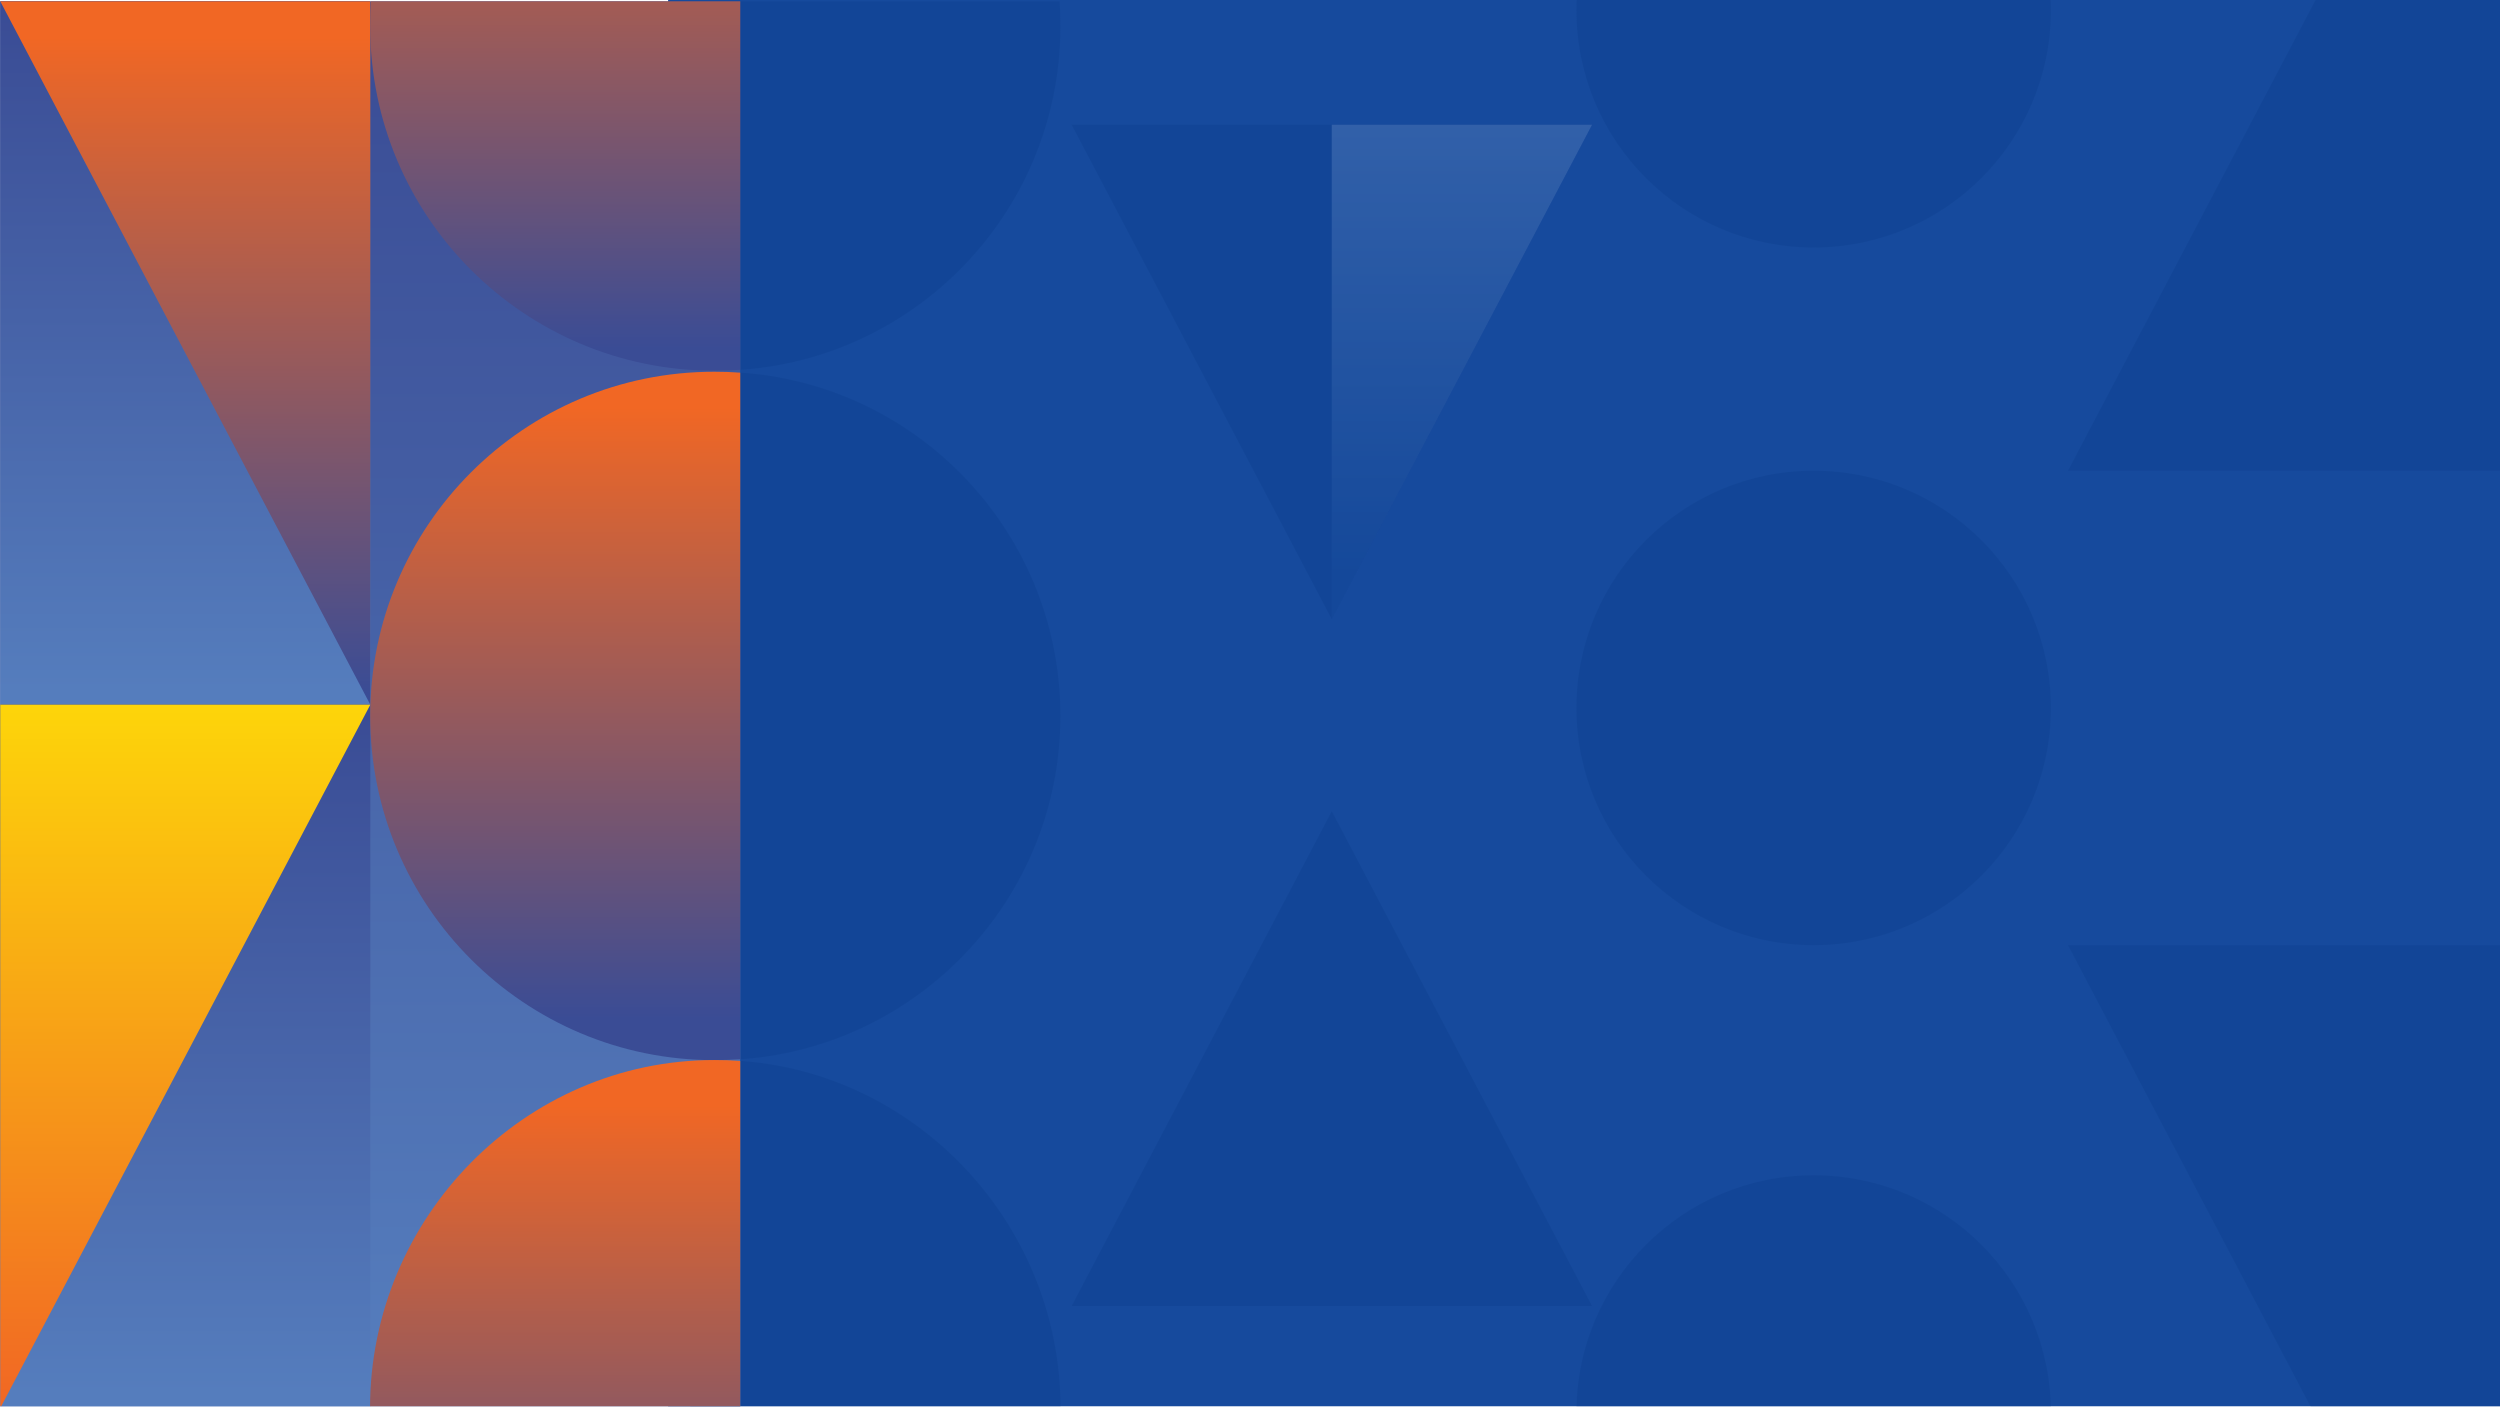
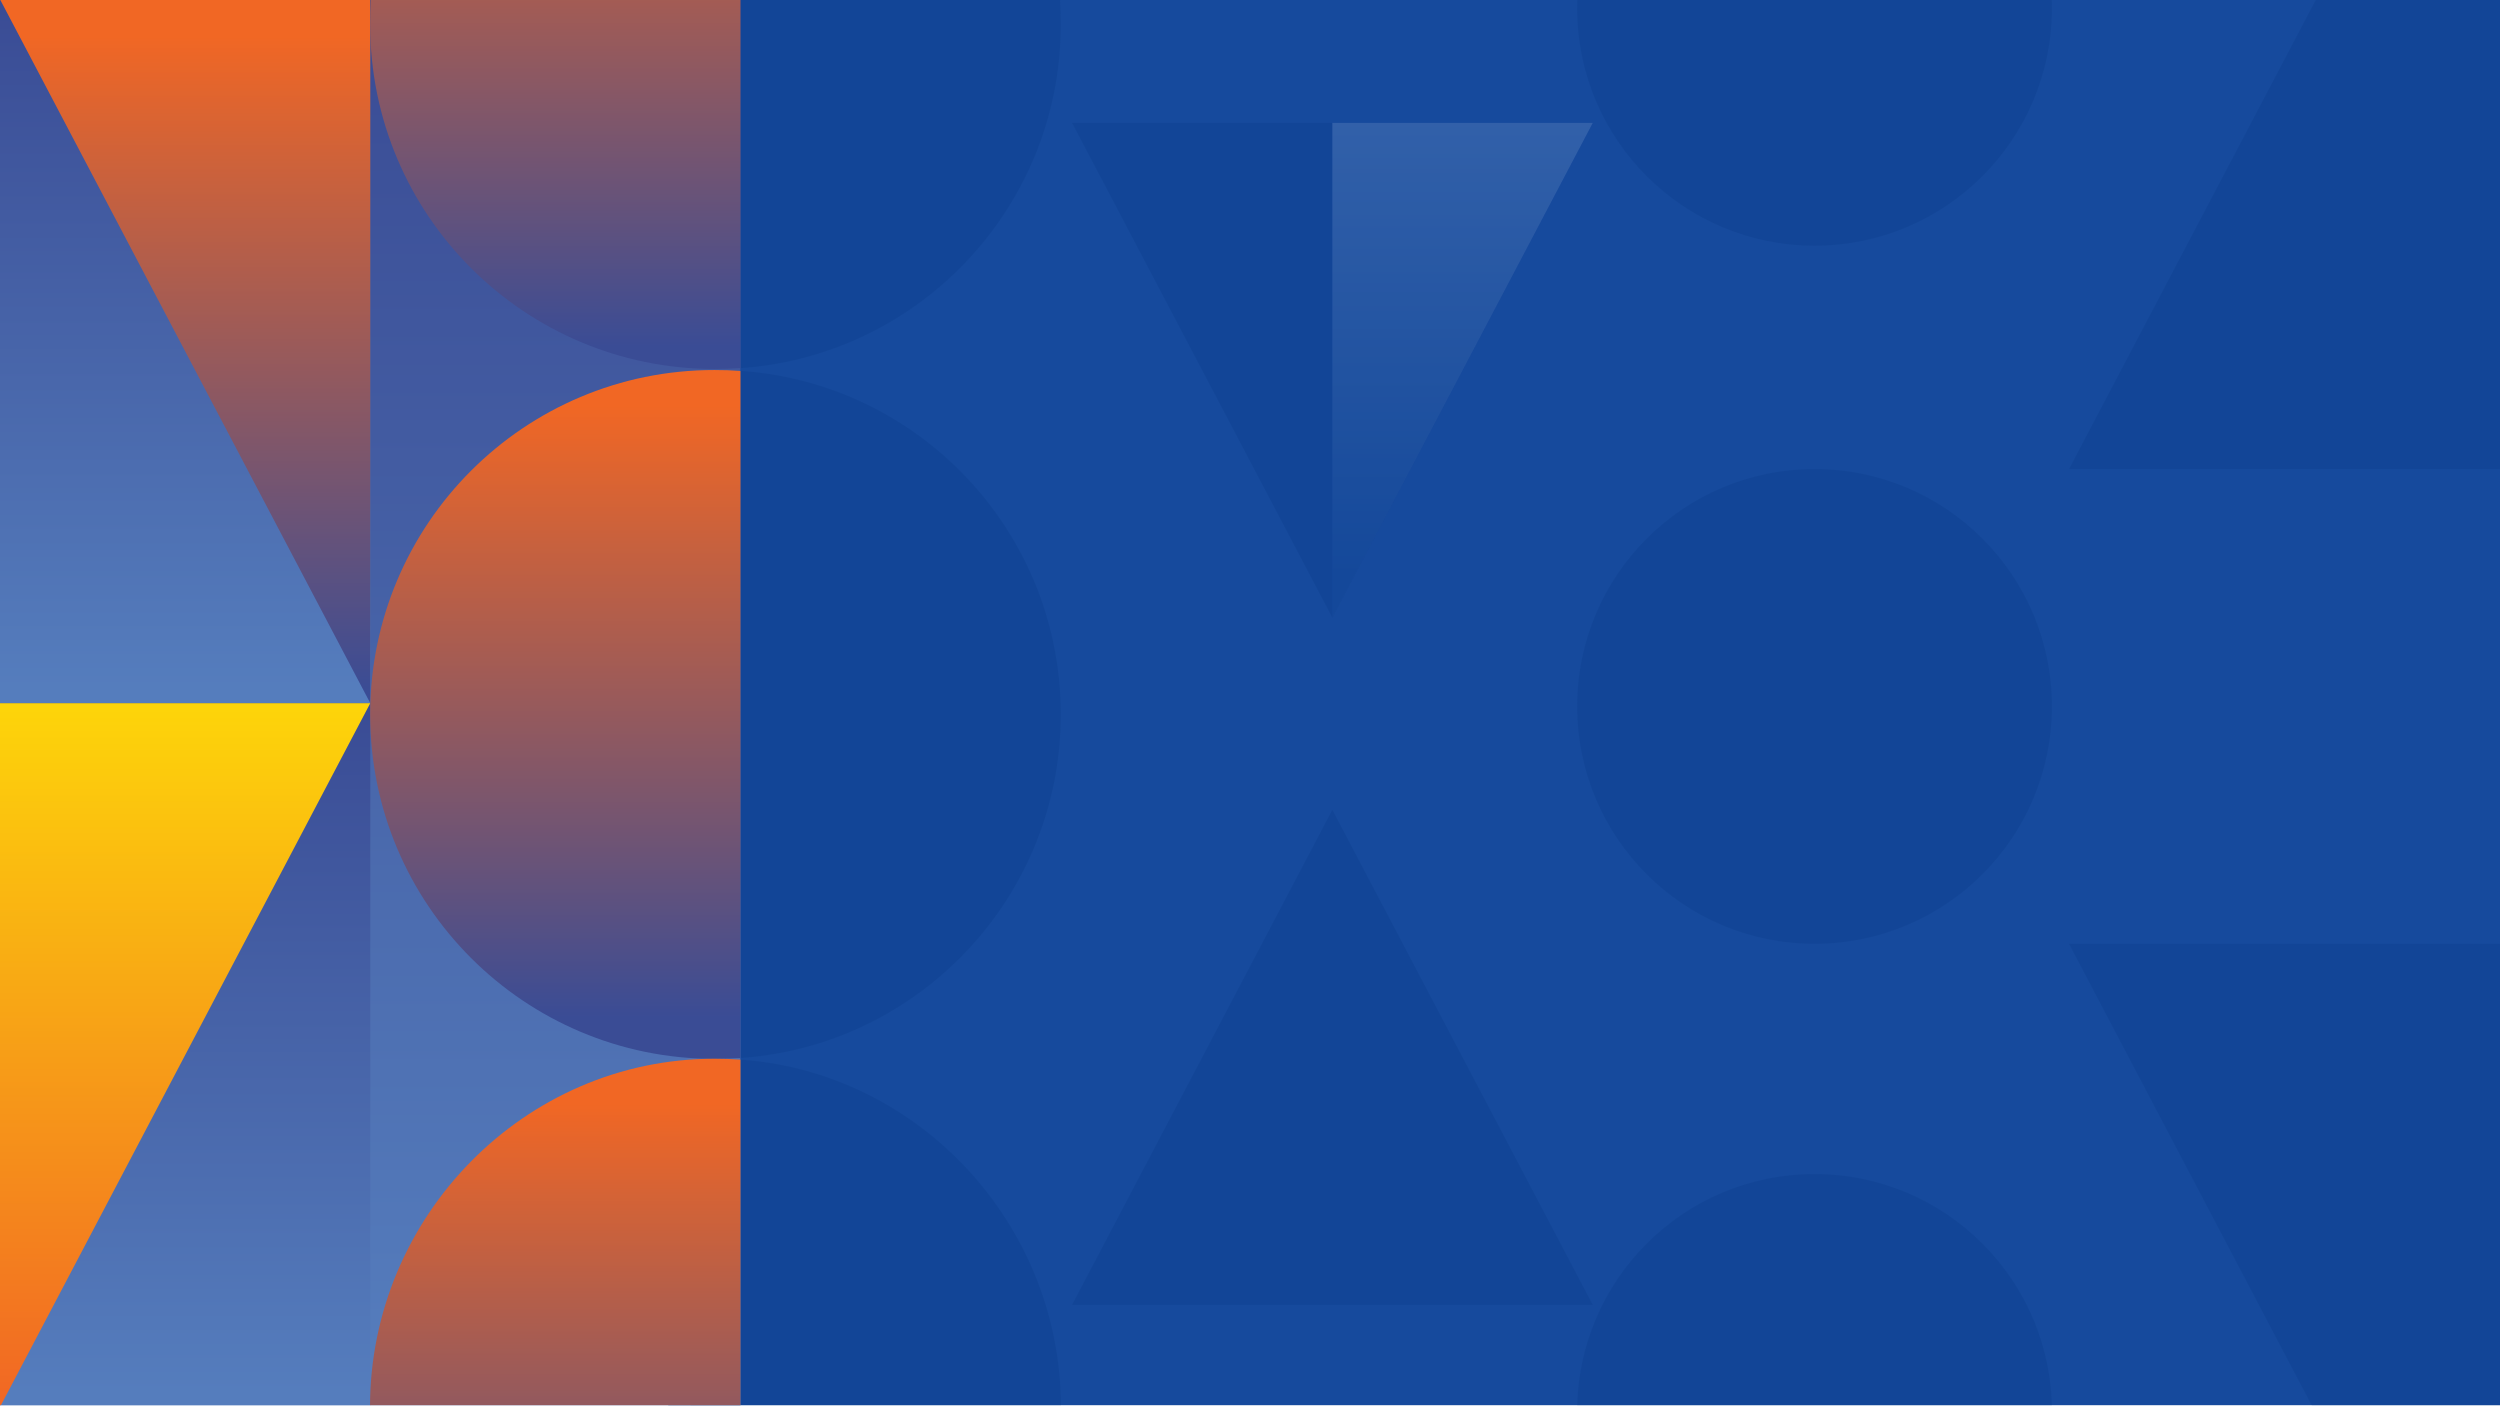
- <svg xmlns="http://www.w3.org/2000/svg" xmlns:xlink="http://www.w3.org/1999/xlink" version="1.1" id="Layer_1" x="0px" y="0px" viewBox="0 0 1920 1080" style="enable-background:new 0 0 1920 1080;" xml:space="preserve">
+ <svg xmlns="http://www.w3.org/2000/svg" xmlns:xlink="http://www.w3.org/1999/xlink" version="1.1" id="Layer_1" x="0px" y="0px" viewBox="0 0 1918.8 1078.5" style="enable-background:new 0 0 1918.8 1078.5;" xml:space="preserve">
  <style type="text/css">
	.st0{clip-path:url(#SVGID_2_);}
	.st1{clip-path:url(#SVGID_4_);}
- 	.st2{fill:#164A9D;}
- 	.st3{opacity:0.4;fill:#0D3F8E;enable-background:new    ;}
- 	.st4{fill:url(#SVGID_5_);}
- 	.st5{fill:url(#SVGID_6_);}
- 	.st6{fill:url(#SVGID_7_);}
- 	.st7{fill:url(#SVGID_8_);}
- 	.st8{fill:url(#SVGID_9_);}
- 	.st9{fill:url(#SVGID_10_);}
- 	.st10{fill:url(#SVGID_11_);}
- 	.st11{fill:url(#SVGID_12_);}
- 	.st12{opacity:0.6;fill:url(#SVGID_13_);enable-background:new    ;}
+ 	.st2{clip-path:url(#SVGID_6_);}
+ 	.st3{fill:#164A9D;}
+ 	.st4{opacity:0.4;fill:#0D3F8E;enable-background:new    ;}
+ 	.st5{fill:url(#SVGID_7_);}
+ 	.st6{fill:url(#SVGID_8_);}
+ 	.st7{fill:url(#SVGID_9_);}
+ 	.st8{fill:url(#SVGID_10_);}
+ 	.st9{fill:url(#SVGID_11_);}
+ 	.st10{fill:url(#SVGID_12_);}
+ 	.st11{fill:url(#SVGID_13_);}
+ 	.st12{fill:url(#SVGID_14_);}
+ 	.st13{opacity:0.6;fill:url(#SVGID_15_);enable-background:new    ;}
</style>
  <g>
    <defs>
-       <rect id="SVGID_1_" width="1920" height="1080" />
+       <rect id="SVGID_1_" width="1918.8" height="1078.5" />
    </defs>
    <clipPath id="SVGID_2_">
      <use xlink:href="#SVGID_1_" style="overflow:visible;" />
    </clipPath>
    <g class="st0">
      <g>
        <defs>
-           <rect id="SVGID_3_" x="-1" width="1931.4" height="1080" />
+           <rect id="SVGID_3_" x="-0.2" y="-1.5" width="1920" height="1080" />
        </defs>
        <clipPath id="SVGID_4_">
          <use xlink:href="#SVGID_3_" style="overflow:visible;" />
        </clipPath>
        <g class="st1">
-           <rect x="513.1" y="-0.2" class="st2" width="1419.2" height="1081.6" />
-           <path class="st3" d="M814.4,20.4c0-5.7-0.2-13.7-0.6-19.4H530.2v283c6.6,0.4,13.2,0.7,19.9,0.7      C696,284.7,814.3,166.5,814.4,20.4z" />
-           <path class="st3" d="M814.4,549.8c0-146.1-118.3-264.4-264.3-264.3c-6.7,0-13.3,0.2-19.9,0.7v527.3c6.6,0.4,13.2,0.7,19.9,0.7      C696,814.2,814.4,695.9,814.4,549.8z" />
-           <path class="st3" d="M530.2,1081.3h284.3c0-145.9-118.4-267.2-264.4-267.2c-6.7,0-13.3,0.2-19.9,0.7V1081.3z" />
-           <polygon class="st3" points="2155,361.5 1871.5,-177.1 1588.2,361.5 1871.5,361.5     " />
-           <polygon class="st3" points="2155,725.9 1871.5,1264.7 1588.2,725.9 1871.5,725.9     " />
-           <circle class="st3" cx="1392.9" cy="7.9" r="182.2" />
-           <circle class="st3" cx="1392.9" cy="1084.8" r="182.2" />
-           <circle class="st3" cx="1392.9" cy="543.7" r="182.2" />
-           <polygon class="st3" points="1022.8,95.8 823,95.8 1022.8,475.6 1222.7,95.8     " />
-           <polygon class="st3" points="1022.8,1003 823,1003 1022.8,623 1222.7,1003     " />
-           <linearGradient id="SVGID_5_" gradientUnits="userSpaceOnUse" x1="284.342" y1="2365.033" x2="284.342" y2="1320.437" gradientTransform="matrix(1 0 0 -1 0 2380)">
-             <stop offset="0" style="stop-color:#3A4C95" />
-             <stop offset="1" style="stop-color:#557DBD" />
-           </linearGradient>
-           <rect x="0.2" y="1" class="st4" width="568.3" height="1080.4" />
-           <linearGradient id="SVGID_6_" gradientUnits="userSpaceOnUse" x1="142.292" y1="2372.013" x2="142.292" y2="1849.715" gradientTransform="matrix(1 0 0 -1 0 2380)">
-             <stop offset="0" style="stop-color:#3A4C95" />
-             <stop offset="1" style="stop-color:#557DBD" />
-           </linearGradient>
-           <rect x="0.2" y="1" class="st5" width="284.2" height="540.2" />
-           <linearGradient id="SVGID_7_" gradientUnits="userSpaceOnUse" x1="142.292" y1="1831.834" x2="142.292" y2="1309.536" gradientTransform="matrix(1 0 0 -1 0 2380)">
-             <stop offset="0" style="stop-color:#3A4C95" />
-             <stop offset="1" style="stop-color:#557DBD" />
-           </linearGradient>
-           <rect x="0.2" y="541.2" class="st6" width="284.2" height="540.2" />
-           <linearGradient id="SVGID_8_" gradientUnits="userSpaceOnUse" x1="142.292" y1="1847.471" x2="142.292" y2="2351.076" gradientTransform="matrix(1 0 0 -1 0 2380)">
-             <stop offset="0" style="stop-color:#3A4C95" />
-             <stop offset="1" style="stop-color:#F16724" />
-           </linearGradient>
-           <polyline class="st7" points="0.2,1 284.4,1 284.4,541.2     " />
-           <linearGradient id="SVGID_9_" gradientUnits="userSpaceOnUse" x1="142.292" y1="1834.507" x2="142.292" y2="1300.652" gradientTransform="matrix(1 0 0 -1 0 2380)">
-             <stop offset="0" style="stop-color:#FDD40A" />
-             <stop offset="1" style="stop-color:#F16724" />
-           </linearGradient>
-           <polyline class="st8" points="0.2,1081.4 0.2,541.2 284.4,541.2     " />
-           <linearGradient id="SVGID_10_" gradientUnits="userSpaceOnUse" x1="426.392" y1="2112.37" x2="426.392" y2="2574.594" gradientTransform="matrix(1 0 0 -1 0 2380)">
-             <stop offset="0" style="stop-color:#3A4C95" />
-             <stop offset="1" style="stop-color:#F16724" />
-           </linearGradient>
-           <path class="st9" d="M548.6,284.7c6.7,0,13.3-0.3,19.9-0.7V1H284.9c-0.4,5.7-0.6,13.7-0.6,19.4      C284.4,166.5,402.7,284.7,548.6,284.7z" />
-           <linearGradient id="SVGID_11_" gradientUnits="userSpaceOnUse" x1="426.392" y1="1597.764" x2="426.392" y2="2067.34" gradientTransform="matrix(1 0 0 -1 0 2380)">
-             <stop offset="0" style="stop-color:#3A4C95" />
-             <stop offset="1" style="stop-color:#F16724" />
-           </linearGradient>
-           <path class="st10" d="M548.6,814.2c6.7,0,13.3-0.3,19.9-0.7V286.2c-6.6-0.5-13.2-0.7-19.9-0.7c-146-0.1-264.3,118.2-264.3,264.3      S402.7,814.2,548.6,814.2z" />
-           <linearGradient id="SVGID_12_" gradientUnits="userSpaceOnUse" x1="426.342" y1="1082.91" x2="426.342" y2="1531.246" gradientTransform="matrix(1 0 0 -1 0 2380)">
-             <stop offset="0" style="stop-color:#3A4C95" />
-             <stop offset="1" style="stop-color:#F16724" />
-           </linearGradient>
-           <path class="st11" d="M568.5,814.8c-6.6-0.5-13.2-0.7-19.9-0.7c-146,0-264.4,121.3-264.4,267.2h284.3L568.5,814.8L568.5,814.8z" />
-           <linearGradient id="SVGID_13_" gradientUnits="userSpaceOnUse" x1="1122.742" y1="441.595" x2="1122.742" y2="-3.896">
-             <stop offset="0" style="stop-color:#164A9D" />
-             <stop offset="1" style="stop-color:#557DBD" />
-           </linearGradient>
-           <polyline class="st12" points="1022.8,475.6 1222.7,95.8 1022.8,95.8     " />
+           <g>
+             <g>
+               <defs>
+                 <rect id="SVGID_5_" x="-1.2" y="-1.5" width="1931.4" height="1080" />
+               </defs>
+               <clipPath id="SVGID_6_">
+                 <use xlink:href="#SVGID_5_" style="overflow:visible;" />
+               </clipPath>
+               <g class="st2">
+                 <rect x="512.9" y="-1.7" class="st3" width="1419.2" height="1081.6" />
+                 <path class="st4" d="M814.2,18.9c0-5.7-0.2-13.7-0.6-19.4H530v283c6.6,0.4,13.2,0.7,19.9,0.7         C695.8,283.2,814.1,165,814.2,18.9z" />
+                 <path class="st4" d="M814.2,548.3c0-146.1-118.3-264.4-264.3-264.3c-6.7,0-13.3,0.2-19.9,0.7V812c6.6,0.4,13.2,0.7,19.9,0.7         C695.8,812.7,814.2,694.4,814.2,548.3z" />
+                 <path class="st4" d="M530,1079.8h284.3c0-145.9-118.4-267.2-264.4-267.2c-6.7,0-13.3,0.2-19.9,0.7L530,1079.8L530,1079.8z" />
+                 <polygon class="st4" points="2154.8,360 1871.3,-178.6 1588,360 1871.3,360        " />
+                 <polygon class="st4" points="2154.8,724.4 1871.3,1263.2 1588,724.4 1871.3,724.4        " />
+                 <circle class="st4" cx="1392.7" cy="6.4" r="182.2" />
+                 <circle class="st4" cx="1392.7" cy="1083.3" r="182.2" />
+                 <circle class="st4" cx="1392.7" cy="542.2" r="182.2" />
+                 <polygon class="st4" points="1022.6,94.3 822.8,94.3 1022.6,474.1 1222.5,94.3        " />
+                 <polygon class="st4" points="1022.6,1001.5 822.8,1001.5 1022.6,621.5 1222.5,1001.5        " />
+                 <linearGradient id="SVGID_7_" gradientUnits="userSpaceOnUse" x1="284.105" y1="-2316.53" x2="284.105" y2="-1271.934" gradientTransform="matrix(1 0 0 1 0 2330)">
+                   <stop offset="0" style="stop-color:#3A4C95" />
+                   <stop offset="1" style="stop-color:#557DBD" />
+                 </linearGradient>
+                 <rect x="0" y="-0.5" class="st5" width="568.3" height="1080.4" />
+                 <linearGradient id="SVGID_8_" gradientUnits="userSpaceOnUse" x1="142.055" y1="-2323.51" x2="142.055" y2="-1801.212" gradientTransform="matrix(1 0 0 1 0 2330)">
+                   <stop offset="0" style="stop-color:#3A4C95" />
+                   <stop offset="1" style="stop-color:#557DBD" />
+                 </linearGradient>
+                 <rect x="0" y="-0.5" class="st6" width="284.2" height="540.2" />
+                 <linearGradient id="SVGID_9_" gradientUnits="userSpaceOnUse" x1="142.055" y1="-1783.331" x2="142.055" y2="-1261.033" gradientTransform="matrix(1 0 0 1 0 2330)">
+                   <stop offset="0" style="stop-color:#3A4C95" />
+                   <stop offset="1" style="stop-color:#557DBD" />
+                 </linearGradient>
+                 <rect x="0" y="539.7" class="st7" width="284.2" height="540.2" />
+                 <linearGradient id="SVGID_10_" gradientUnits="userSpaceOnUse" x1="142.055" y1="-1798.968" x2="142.055" y2="-2302.573" gradientTransform="matrix(1 0 0 1 0 2330)">
+                   <stop offset="0" style="stop-color:#3A4C95" />
+                   <stop offset="1" style="stop-color:#F16724" />
+                 </linearGradient>
+                 <polyline class="st8" points="0,-0.5 284.2,-0.5 284.2,539.7        " />
+                 <linearGradient id="SVGID_11_" gradientUnits="userSpaceOnUse" x1="142.055" y1="-1786.004" x2="142.055" y2="-1252.149" gradientTransform="matrix(1 0 0 1 0 2330)">
+                   <stop offset="0" style="stop-color:#FDD40A" />
+                   <stop offset="1" style="stop-color:#F16724" />
+                 </linearGradient>
+                 <polyline class="st9" points="0,1079.9 0,539.7 284.2,539.7        " />
+                 <linearGradient id="SVGID_12_" gradientUnits="userSpaceOnUse" x1="426.155" y1="-2063.867" x2="426.155" y2="-2526.091" gradientTransform="matrix(1 0 0 1 0 2330)">
+                   <stop offset="0" style="stop-color:#3A4C95" />
+                   <stop offset="1" style="stop-color:#F16724" />
+                 </linearGradient>
+                 <path class="st10" d="M548.4,283.2c6.7,0,13.3-0.3,19.9-0.7v-283H284.7c-0.4,5.7-0.6,13.7-0.6,19.4         C284.2,165,402.5,283.2,548.4,283.2z" />
+                 <linearGradient id="SVGID_13_" gradientUnits="userSpaceOnUse" x1="426.155" y1="-1549.262" x2="426.155" y2="-2018.837" gradientTransform="matrix(1 0 0 1 0 2330)">
+                   <stop offset="0" style="stop-color:#3A4C95" />
+                   <stop offset="1" style="stop-color:#F16724" />
+                 </linearGradient>
+                 <path class="st11" d="M548.4,812.7c6.7,0,13.3-0.3,19.9-0.7V284.7c-6.6-0.5-13.2-0.7-19.9-0.7         c-146-0.1-264.3,118.2-264.3,264.3S402.5,812.7,548.4,812.7z" />
+                 <linearGradient id="SVGID_14_" gradientUnits="userSpaceOnUse" x1="426.105" y1="-1034.407" x2="426.105" y2="-1482.743" gradientTransform="matrix(1 0 0 1 0 2330)">
+                   <stop offset="0" style="stop-color:#3A4C95" />
+                   <stop offset="1" style="stop-color:#F16724" />
+                 </linearGradient>
+                 <path class="st12" d="M568.3,813.3c-6.6-0.5-13.2-0.7-19.9-0.7c-146,0-264.4,121.3-264.4,267.2h284.3V813.3L568.3,813.3z" />
+                 <linearGradient id="SVGID_15_" gradientUnits="userSpaceOnUse" x1="1122.505" y1="636.908" x2="1122.505" y2="1082.399" gradientTransform="matrix(1 0 0 -1 0 1077.006)">
+                   <stop offset="0" style="stop-color:#164A9D" />
+                   <stop offset="1" style="stop-color:#557DBD" />
+                 </linearGradient>
+                 <polyline class="st13" points="1022.6,474.1 1222.5,94.3 1022.6,94.3        " />
+               </g>
+             </g>
+           </g>
        </g>
      </g>
    </g>
  </g>
</svg>
